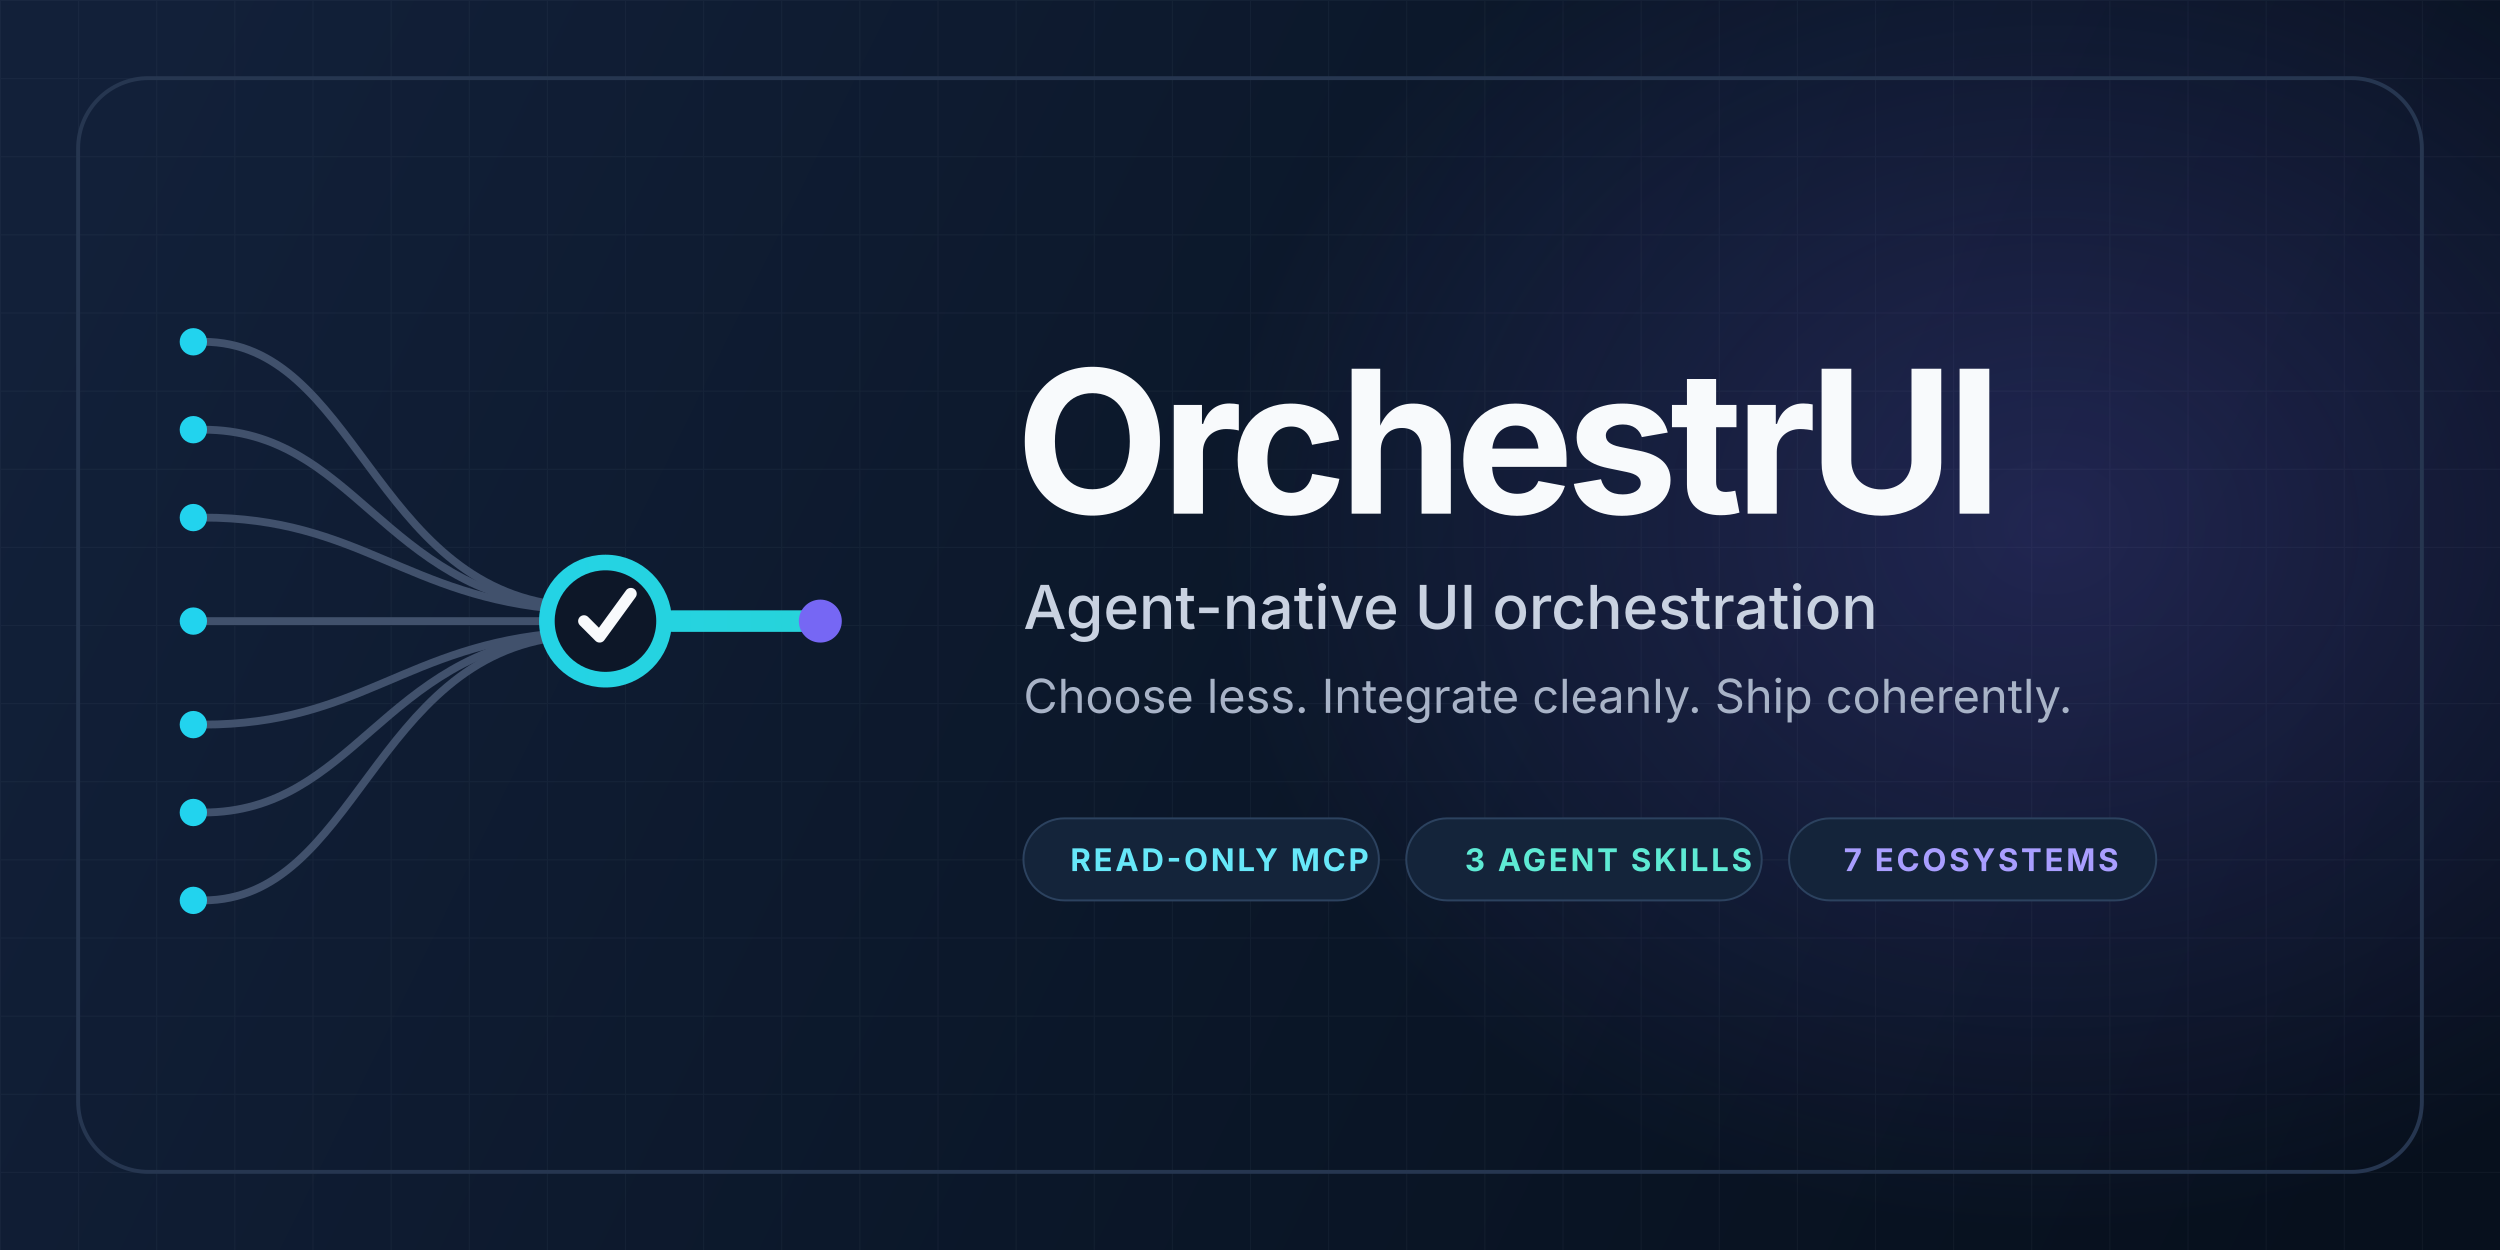
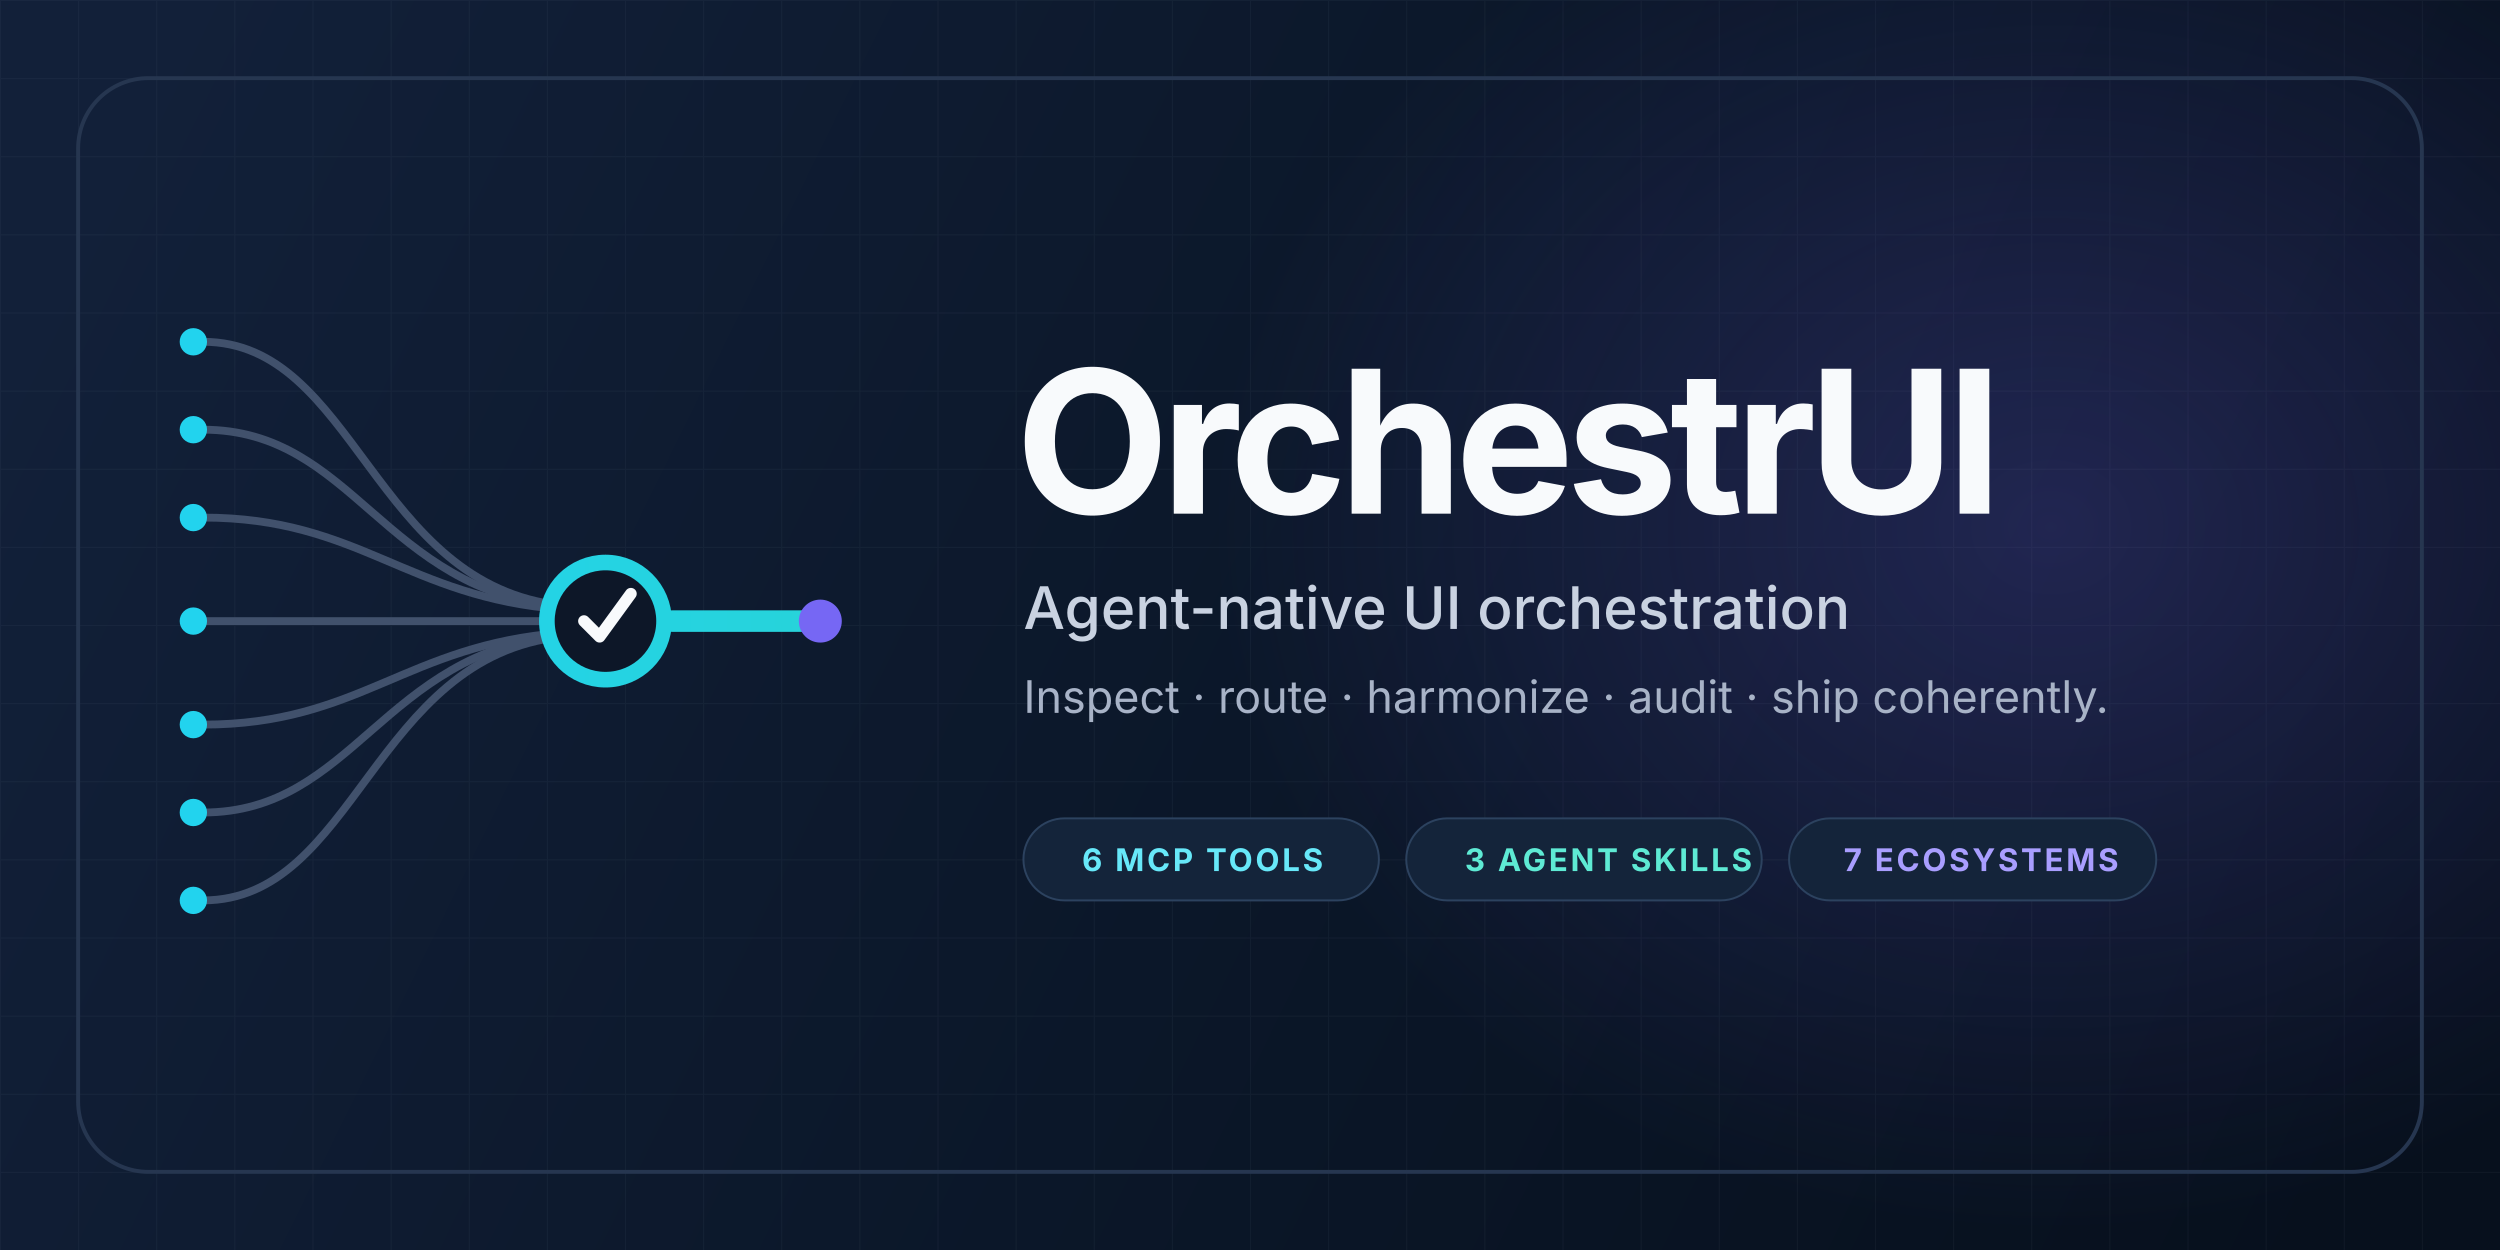
<svg xmlns="http://www.w3.org/2000/svg" viewBox="0 0 1280 640" role="img" aria-labelledby="title desc">
  <defs>
    <linearGradient id="preview-bg" x1="70" y1="40" x2="1210" y2="600" gradientUnits="userSpaceOnUse">
      <stop stop-color="#122039" />
      <stop offset="0.52" stop-color="#0B1729" />
      <stop offset="1" stop-color="#07101D" />
    </linearGradient>
    <linearGradient id="preview-route" x1="82" y1="320" x2="1180" y2="320" gradientUnits="userSpaceOnUse">
      <stop stop-color="#22D3EE" />
      <stop offset="0.52" stop-color="#2DD4BF" />
      <stop offset="1" stop-color="#7667F4" />
    </linearGradient>
    <radialGradient id="preview-glow" cx="0" cy="0" r="1" gradientTransform="translate(1050 270) rotate(180) scale(430 360)" gradientUnits="userSpaceOnUse">
      <stop stop-color="#7667F4" stop-opacity="0.22" />
      <stop offset="1" stop-color="#7667F4" stop-opacity="0" />
    </radialGradient>
    <pattern id="preview-grid" width="40" height="40" patternUnits="userSpaceOnUse">
      <path d="M40 0H0V40" fill="none" stroke="#94A3B8" stroke-opacity="0.055" />
    </pattern>
  </defs>
  <rect width="1280" height="640" fill="url(#preview-bg)" />
  <rect width="1280" height="640" fill="url(#preview-grid)" />
  <rect width="1280" height="640" fill="url(#preview-glow)" />
  <rect x="40" y="40" width="1200" height="560" rx="36" fill="none" stroke="#263650" stroke-width="2" />
  <g transform="translate(90 153)">
    <g fill="none" stroke="#41516C" stroke-width="4" stroke-linecap="round">
      <path d="M14 22C92 22 101 147 198 157" />
      <path d="M14 67C91 67 106 149 198 158" />
      <path d="M14 112C94 112 118 153 198 159" />
      <path d="M14 165H198" />
      <path d="M14 218C94 218 118 177 198 171" />
      <path d="M14 263C91 263 106 181 198 172" />
      <path d="M14 308C92 308 101 183 198 173" />
    </g>
    <g fill="#22D3EE">
      <circle cx="9" cy="22" r="7" />
      <circle cx="9" cy="67" r="7" />
      <circle cx="9" cy="112" r="7" />
      <circle cx="9" cy="165" r="7" />
      <circle cx="9" cy="218" r="7" />
      <circle cx="9" cy="263" r="7" />
      <circle cx="9" cy="308" r="7" />
    </g>
    <circle cx="220" cy="165" r="30" fill="#0D1728" stroke="url(#preview-route)" stroke-width="8" />
    <path d="M209 165L217 173L233 151" fill="none" stroke="#F8FAFC" stroke-width="6" stroke-linecap="round" stroke-linejoin="round" />
    <path d="M254 165H322" stroke="url(#preview-route)" stroke-width="11" stroke-linecap="round" />
    <circle cx="330" cy="165" r="11" fill="#7667F4" />
  </g>
  <g transform="translate(520 145)">
    <text x="0" y="118" fill="#F8FAFC" font-family="Inter, Segoe UI, Arial, sans-serif" font-size="102" font-weight="720" letter-spacing="-4">OrchestrUI</text>
-     <text x="4" y="177" fill="#C9D2E1" font-family="Inter, Segoe UI, Arial, sans-serif" font-size="31" font-weight="500">Agent-native UI orchestration</text>
-     <text x="4" y="220" fill="#A8B3C7" font-family="Inter, Segoe UI, Arial, sans-serif" font-size="24">Choose less. Integrate cleanly. Ship coherently.</text>
+     <text x="4" y="177" fill="#C9D2E1" font-family="Inter, Segoe UI, Arial, sans-serif" font-size="30" font-weight="500">Agent-native UI orchestration</text>
+     <text x="4" y="220" fill="#A8B3C7" font-family="Inter, Segoe UI, Arial, sans-serif" font-size="23">Inspect · route · harmonize · audit · ship coherently.</text>
    <g transform="translate(4 274)" font-family="Inter, Segoe UI, Arial, sans-serif" font-size="16" font-weight="650" letter-spacing="1.4">
      <rect x="0" y="0" width="182" height="42" rx="21" fill="#14243A" stroke="#2C425F" />
-       <text x="24" y="27" fill="#67E8F9">READ-ONLY MCP</text>
+       <text x="30" y="27" fill="#67E8F9">6 MCP TOOLS</text>
      <rect x="196" y="0" width="182" height="42" rx="21" fill="#14243A" stroke="#2C425F" />
      <text x="226" y="27" fill="#5EEAD4">3 AGENT SKILLS</text>
      <rect x="392" y="0" width="188" height="42" rx="21" fill="#14243A" stroke="#2C425F" />
      <text x="420" y="27" fill="#A99EFF">7 ECOSYSTEMS</text>
    </g>
  </g>
</svg>
